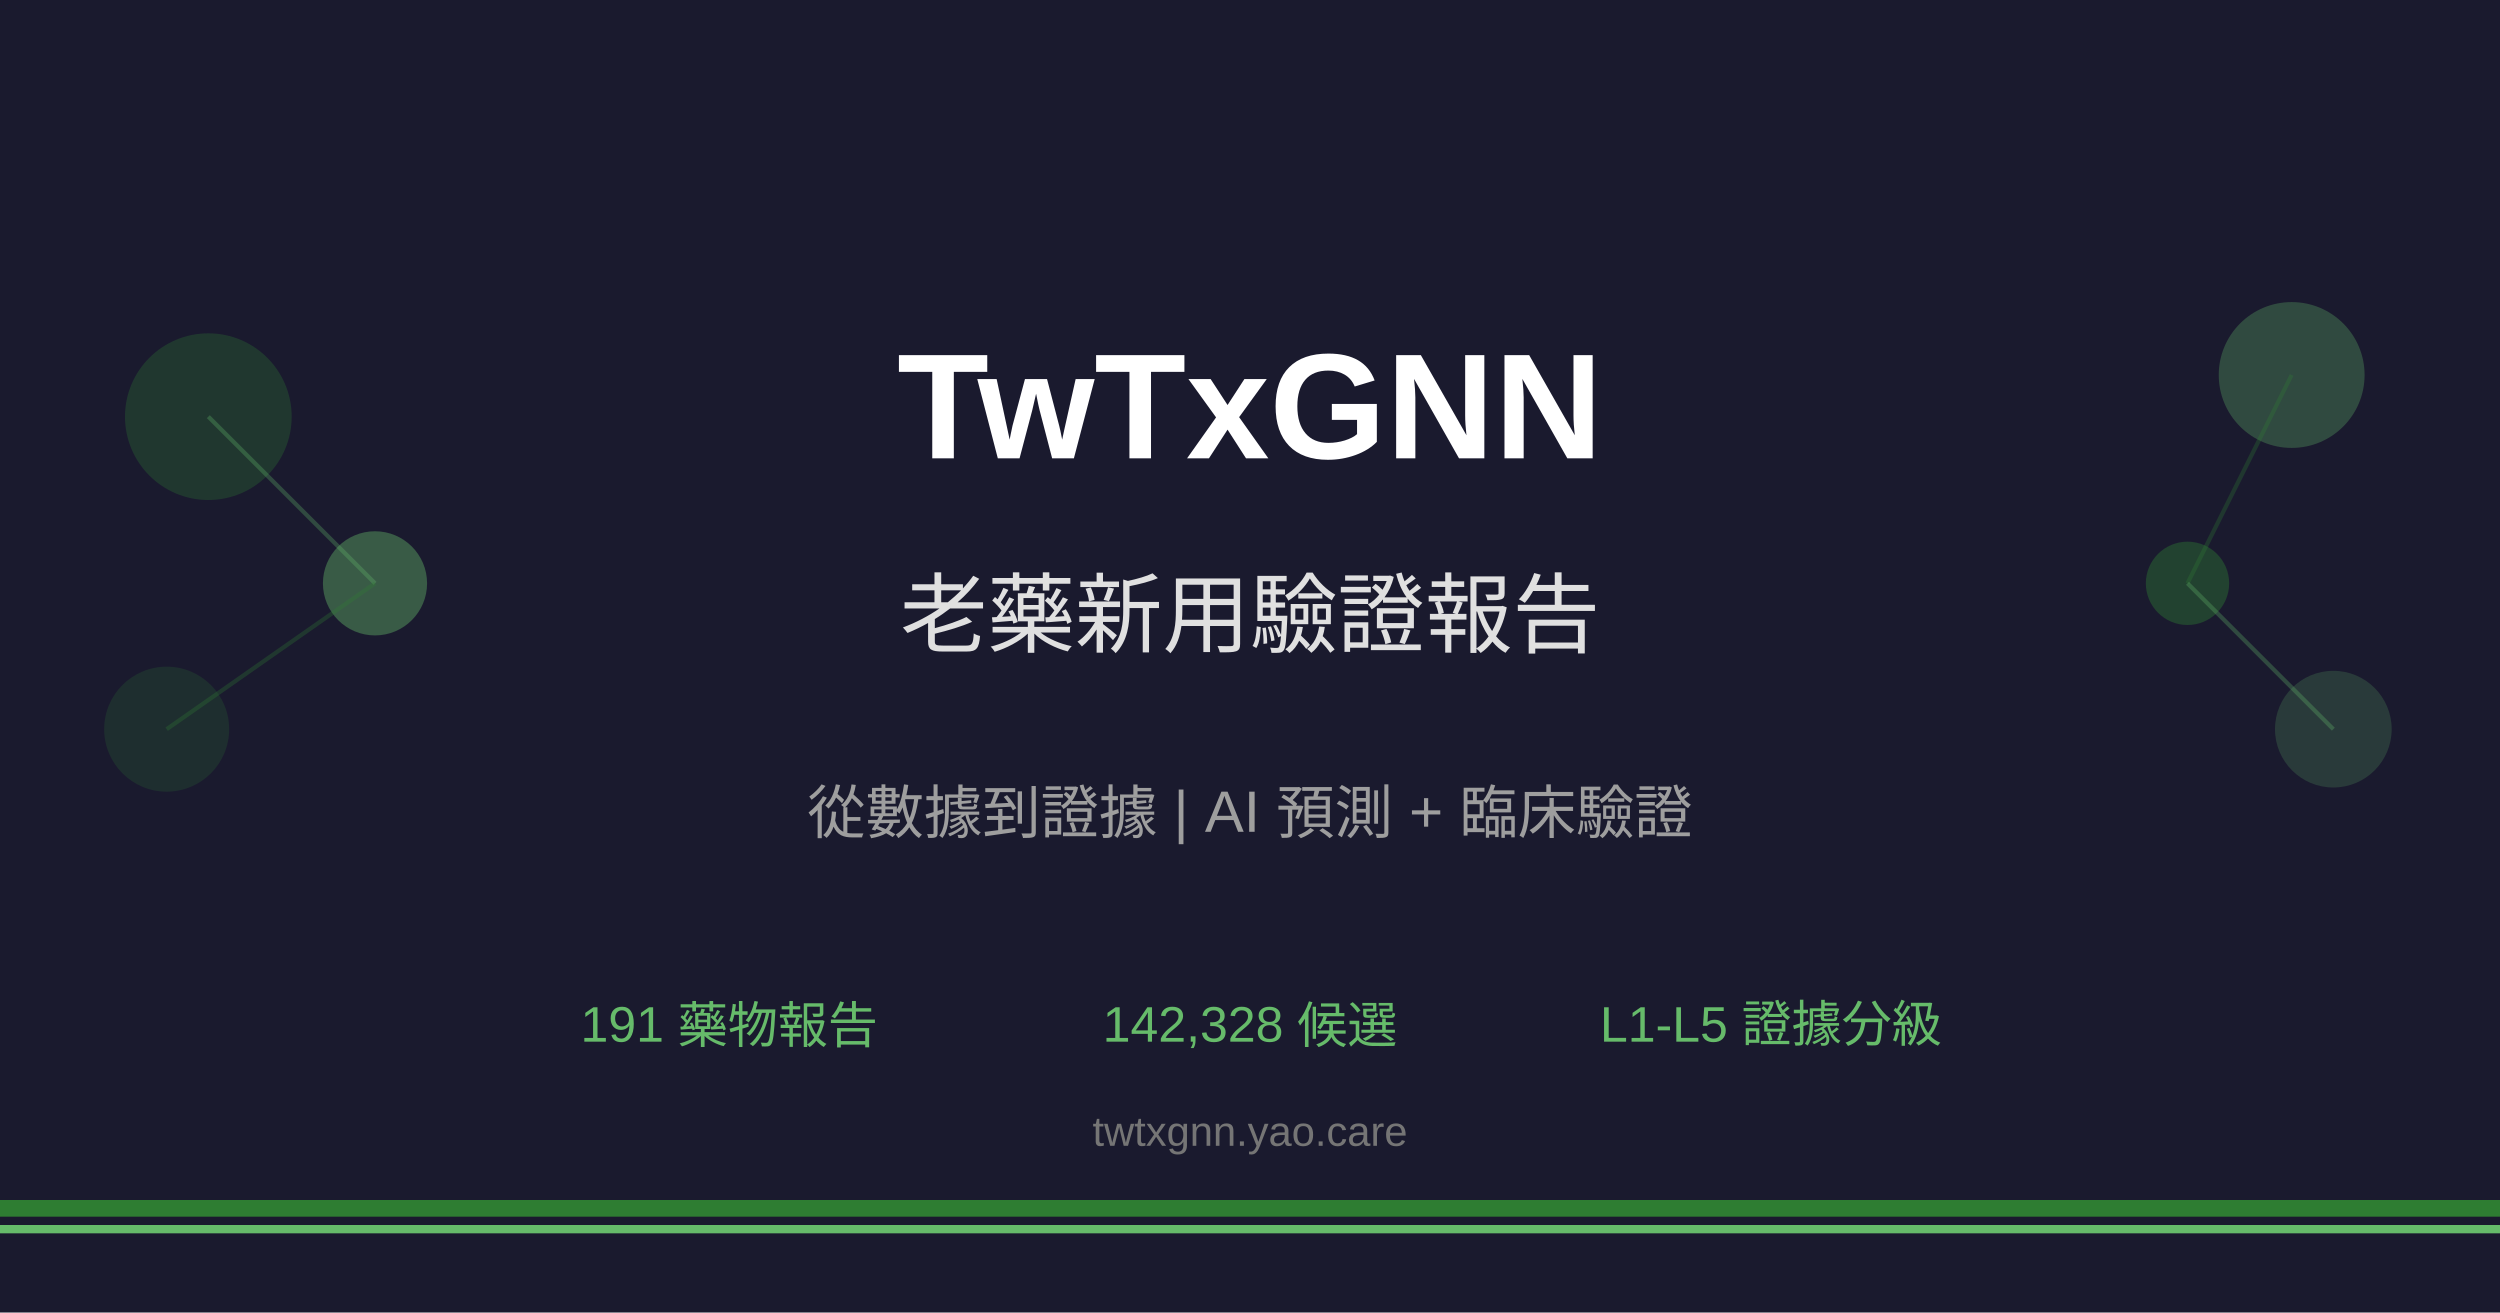
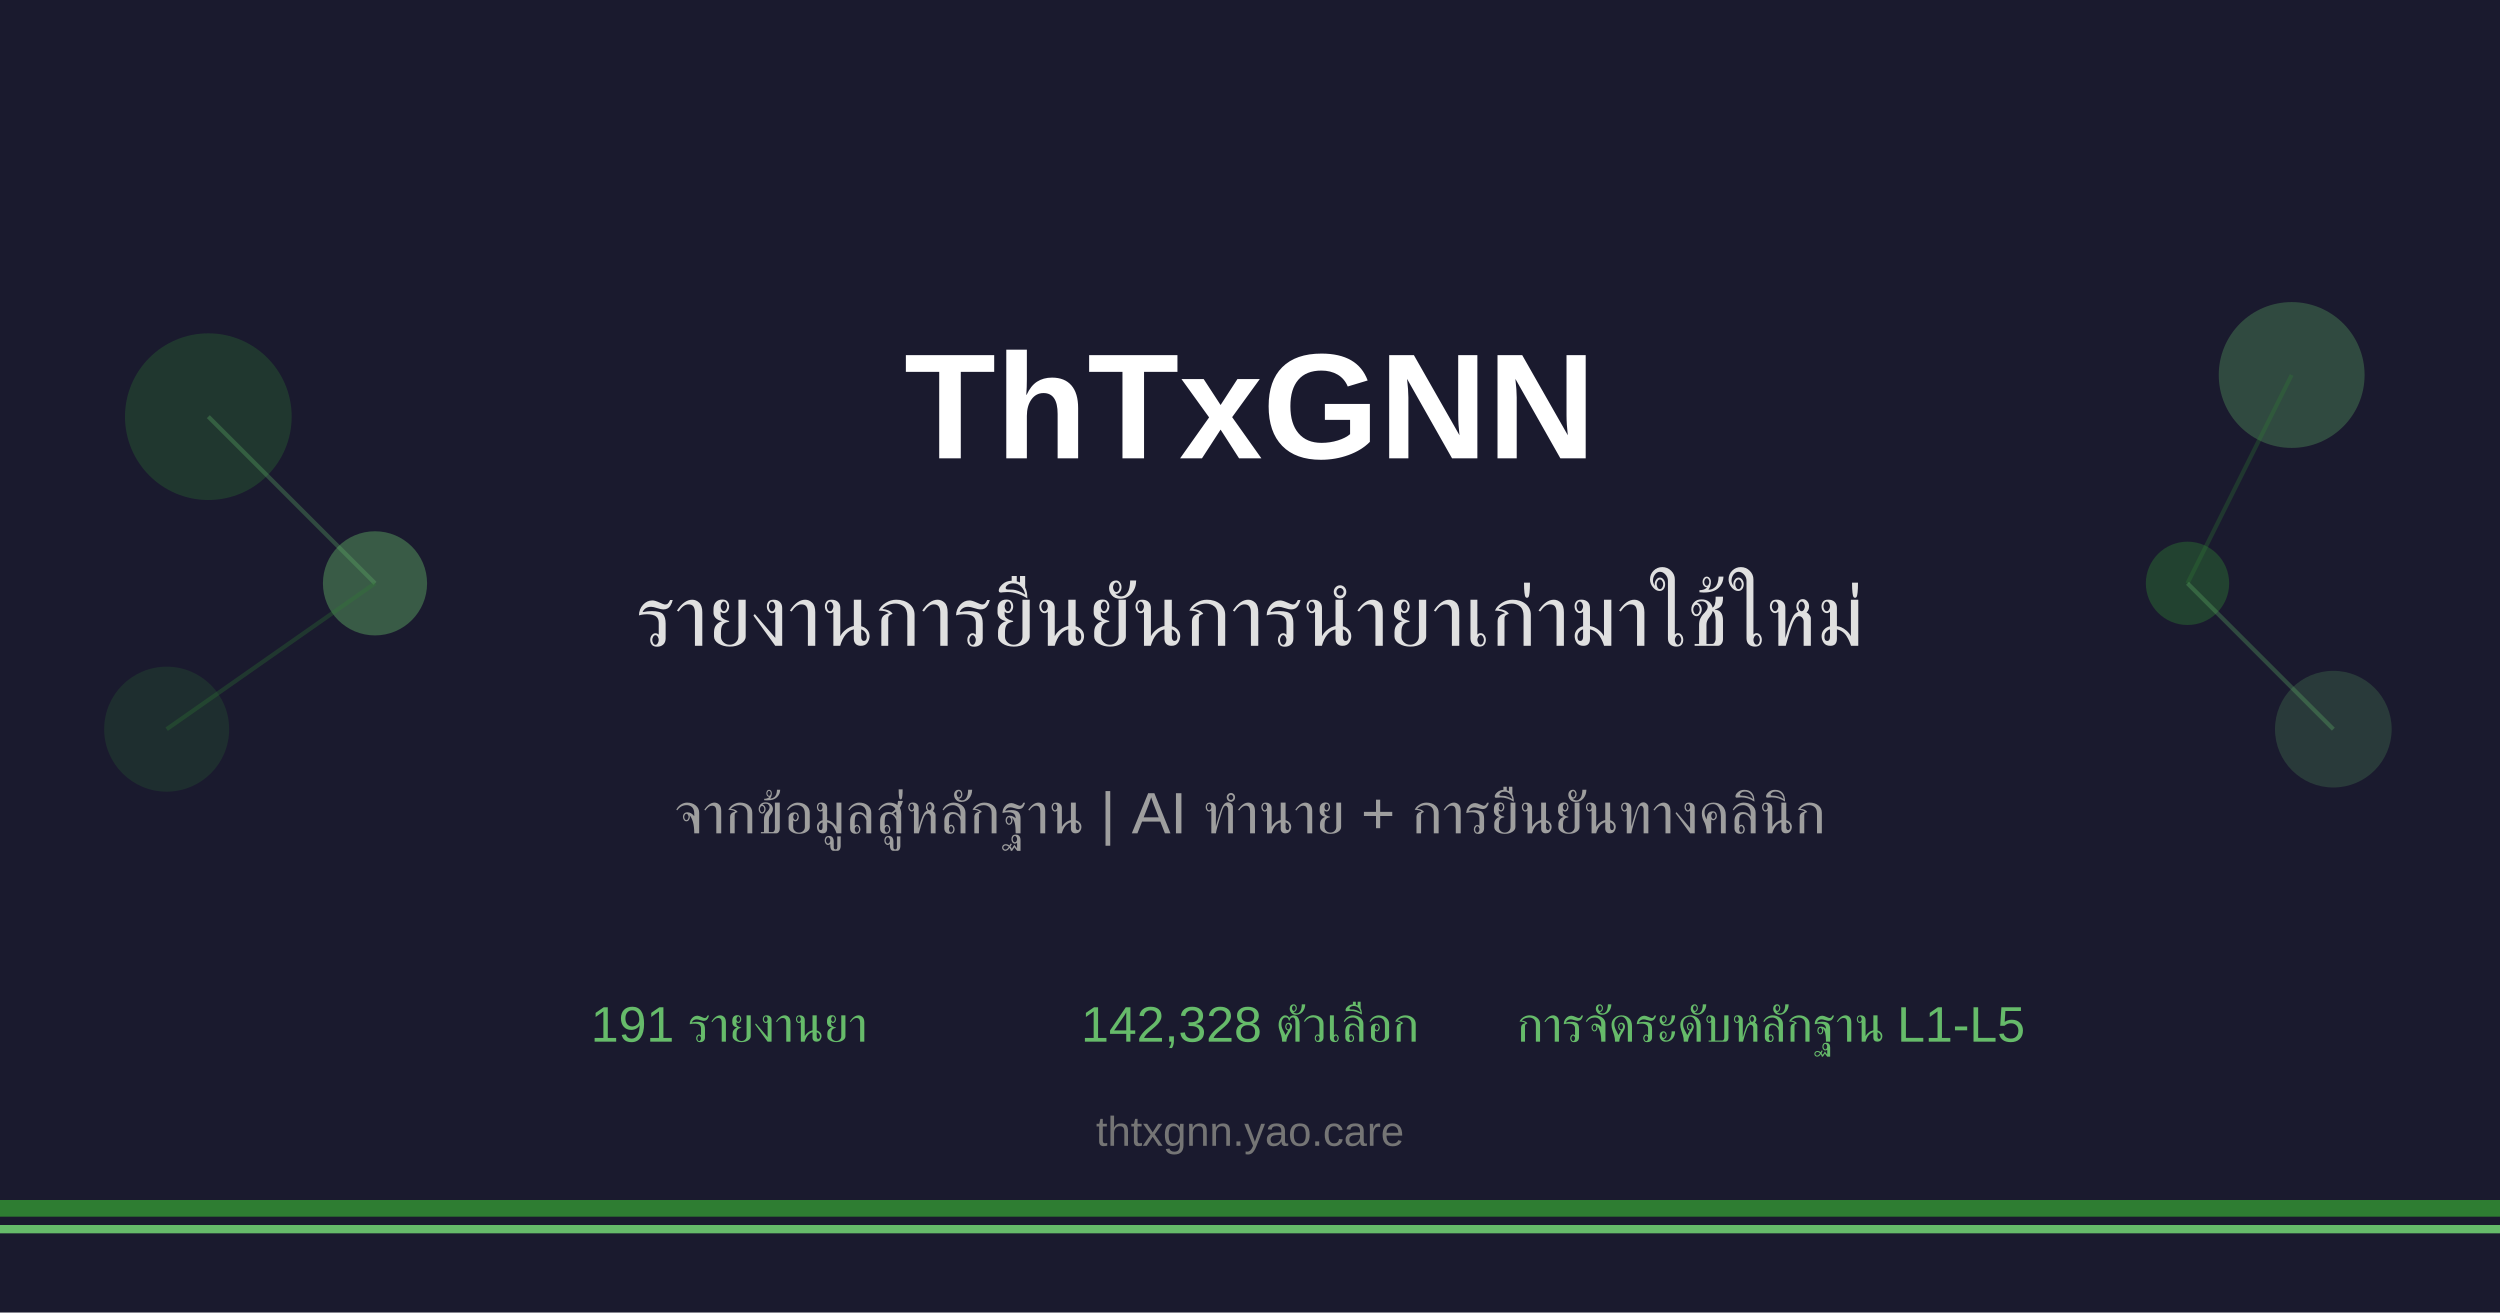
<svg xmlns="http://www.w3.org/2000/svg" width="1200" height="630">
  <rect width="1200" height="630" fill="#1a1a2e" />
  <line x1="0" y1="580" x2="1200" y2="580" stroke="#2E7D32" stroke-width="8" />
  <line x1="0" y1="590" x2="1200" y2="590" stroke="#66BB6A" stroke-width="4" />
  <circle cx="100" cy="200" r="40" fill="#2E7D32" opacity="0.3" />
  <circle cx="180" cy="280" r="25" fill="#66BB6A" opacity="0.4" />
  <circle cx="80" cy="350" r="30" fill="#2E7D32" opacity="0.2" />
  <line x1="100" y1="200" x2="180" y2="280" stroke="#66BB6A" stroke-width="2" opacity="0.3" />
  <line x1="180" y1="280" x2="80" y2="350" stroke="#2E7D32" stroke-width="2" opacity="0.3" />
  <circle cx="1100" cy="180" r="35" fill="#66BB6A" opacity="0.3" />
  <circle cx="1050" cy="280" r="20" fill="#2E7D32" opacity="0.4" />
  <circle cx="1120" cy="350" r="28" fill="#66BB6A" opacity="0.2" />
  <line x1="1100" y1="180" x2="1050" y2="280" stroke="#2E7D32" stroke-width="2" opacity="0.3" />
  <line x1="1050" y1="280" x2="1120" y2="350" stroke="#66BB6A" stroke-width="2" opacity="0.3" />
-   <text x="600" y="220" font-family="Arial, sans-serif" font-size="72" font-weight="bold" fill="#ffffff" text-anchor="middle">TwTxGNN</text>
-   <text x="600" y="310" font-family="Arial, sans-serif" font-size="42" fill="#e0e0e0" text-anchor="middle">老藥新用驗證報告</text>
-   <text x="600" y="400" font-family="Arial, sans-serif" font-size="28" fill="#9e9e9e" text-anchor="middle">從數據到證據 | AI 預測 + 臨床驗證</text>
-   <text x="350" y="500" font-family="Arial, sans-serif" font-size="24" fill="#66BB6A" text-anchor="middle">191 藥物報告</text>
-   <text x="600" y="500" font-family="Arial, sans-serif" font-size="24" fill="#66BB6A" text-anchor="middle">142,328 候選</text>
-   <text x="850" y="500" font-family="Arial, sans-serif" font-size="24" fill="#66BB6A" text-anchor="middle">L1-L5 證據分級</text>
-   <text x="600" y="550" font-family="Arial, sans-serif" font-size="20" fill="#757575" text-anchor="middle">twtxgnn.yao.care</text>
+   <text x="600" y="220" font-family="Arial, sans-serif" font-size="72" font-weight="bold" fill="#ffffff" text-anchor="middle">ThTxGNN</text>
+   <text x="600" y="310" font-family="Arial, sans-serif" font-size="42" fill="#e0e0e0" text-anchor="middle">รายงานการยืนยันการนำยาเก่ามาใช้ใหม่</text>
+   <text x="600" y="400" font-family="Arial, sans-serif" font-size="28" fill="#9e9e9e" text-anchor="middle">จากข้อมูลสู่หลักฐาน | AI ทำนาย + การยืนยันทางคลินิก</text>
+   <text x="350" y="500" font-family="Arial, sans-serif" font-size="24" fill="#66BB6A" text-anchor="middle">191 รายงานยา</text>
+   <text x="600" y="500" font-family="Arial, sans-serif" font-size="24" fill="#66BB6A" text-anchor="middle">142,328 ตัวเลือก</text>
+   <text x="850" y="500" font-family="Arial, sans-serif" font-size="24" fill="#66BB6A" text-anchor="middle">การจัดระดับหลักฐาน L1-L5</text>
+   <text x="600" y="550" font-family="Arial, sans-serif" font-size="20" fill="#757575" text-anchor="middle">thtxgnn.yao.care</text>
</svg>
